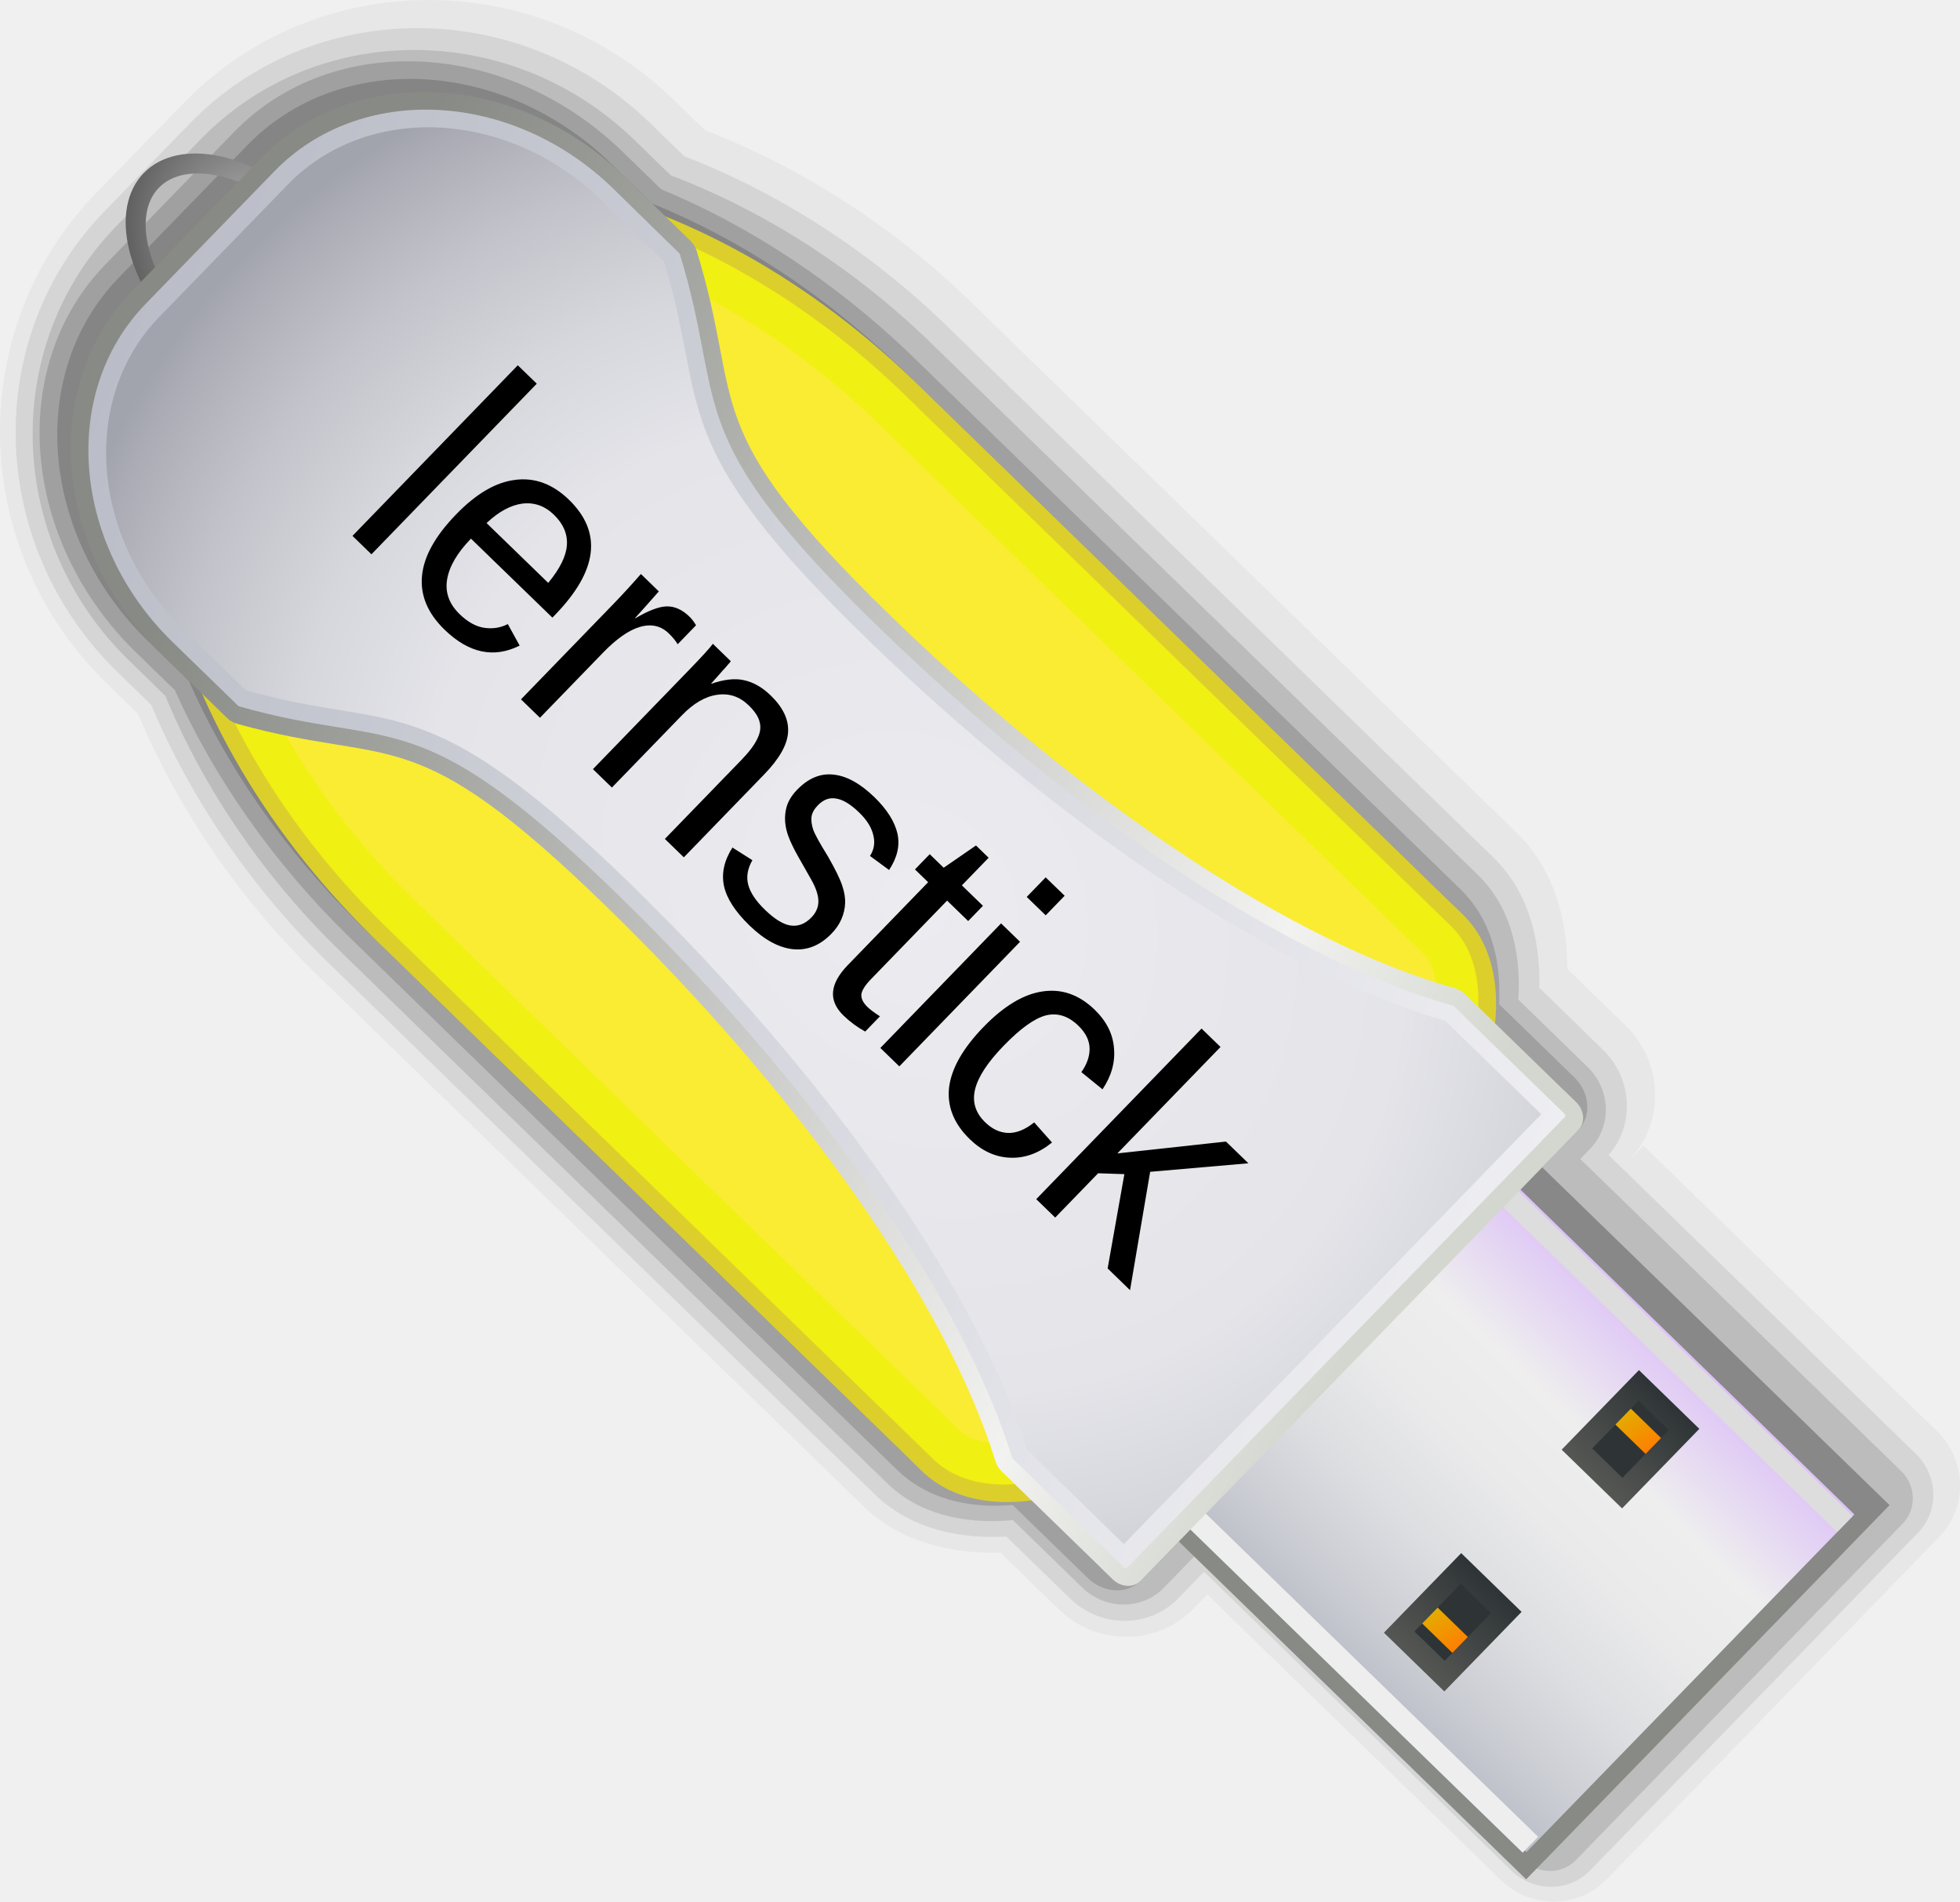
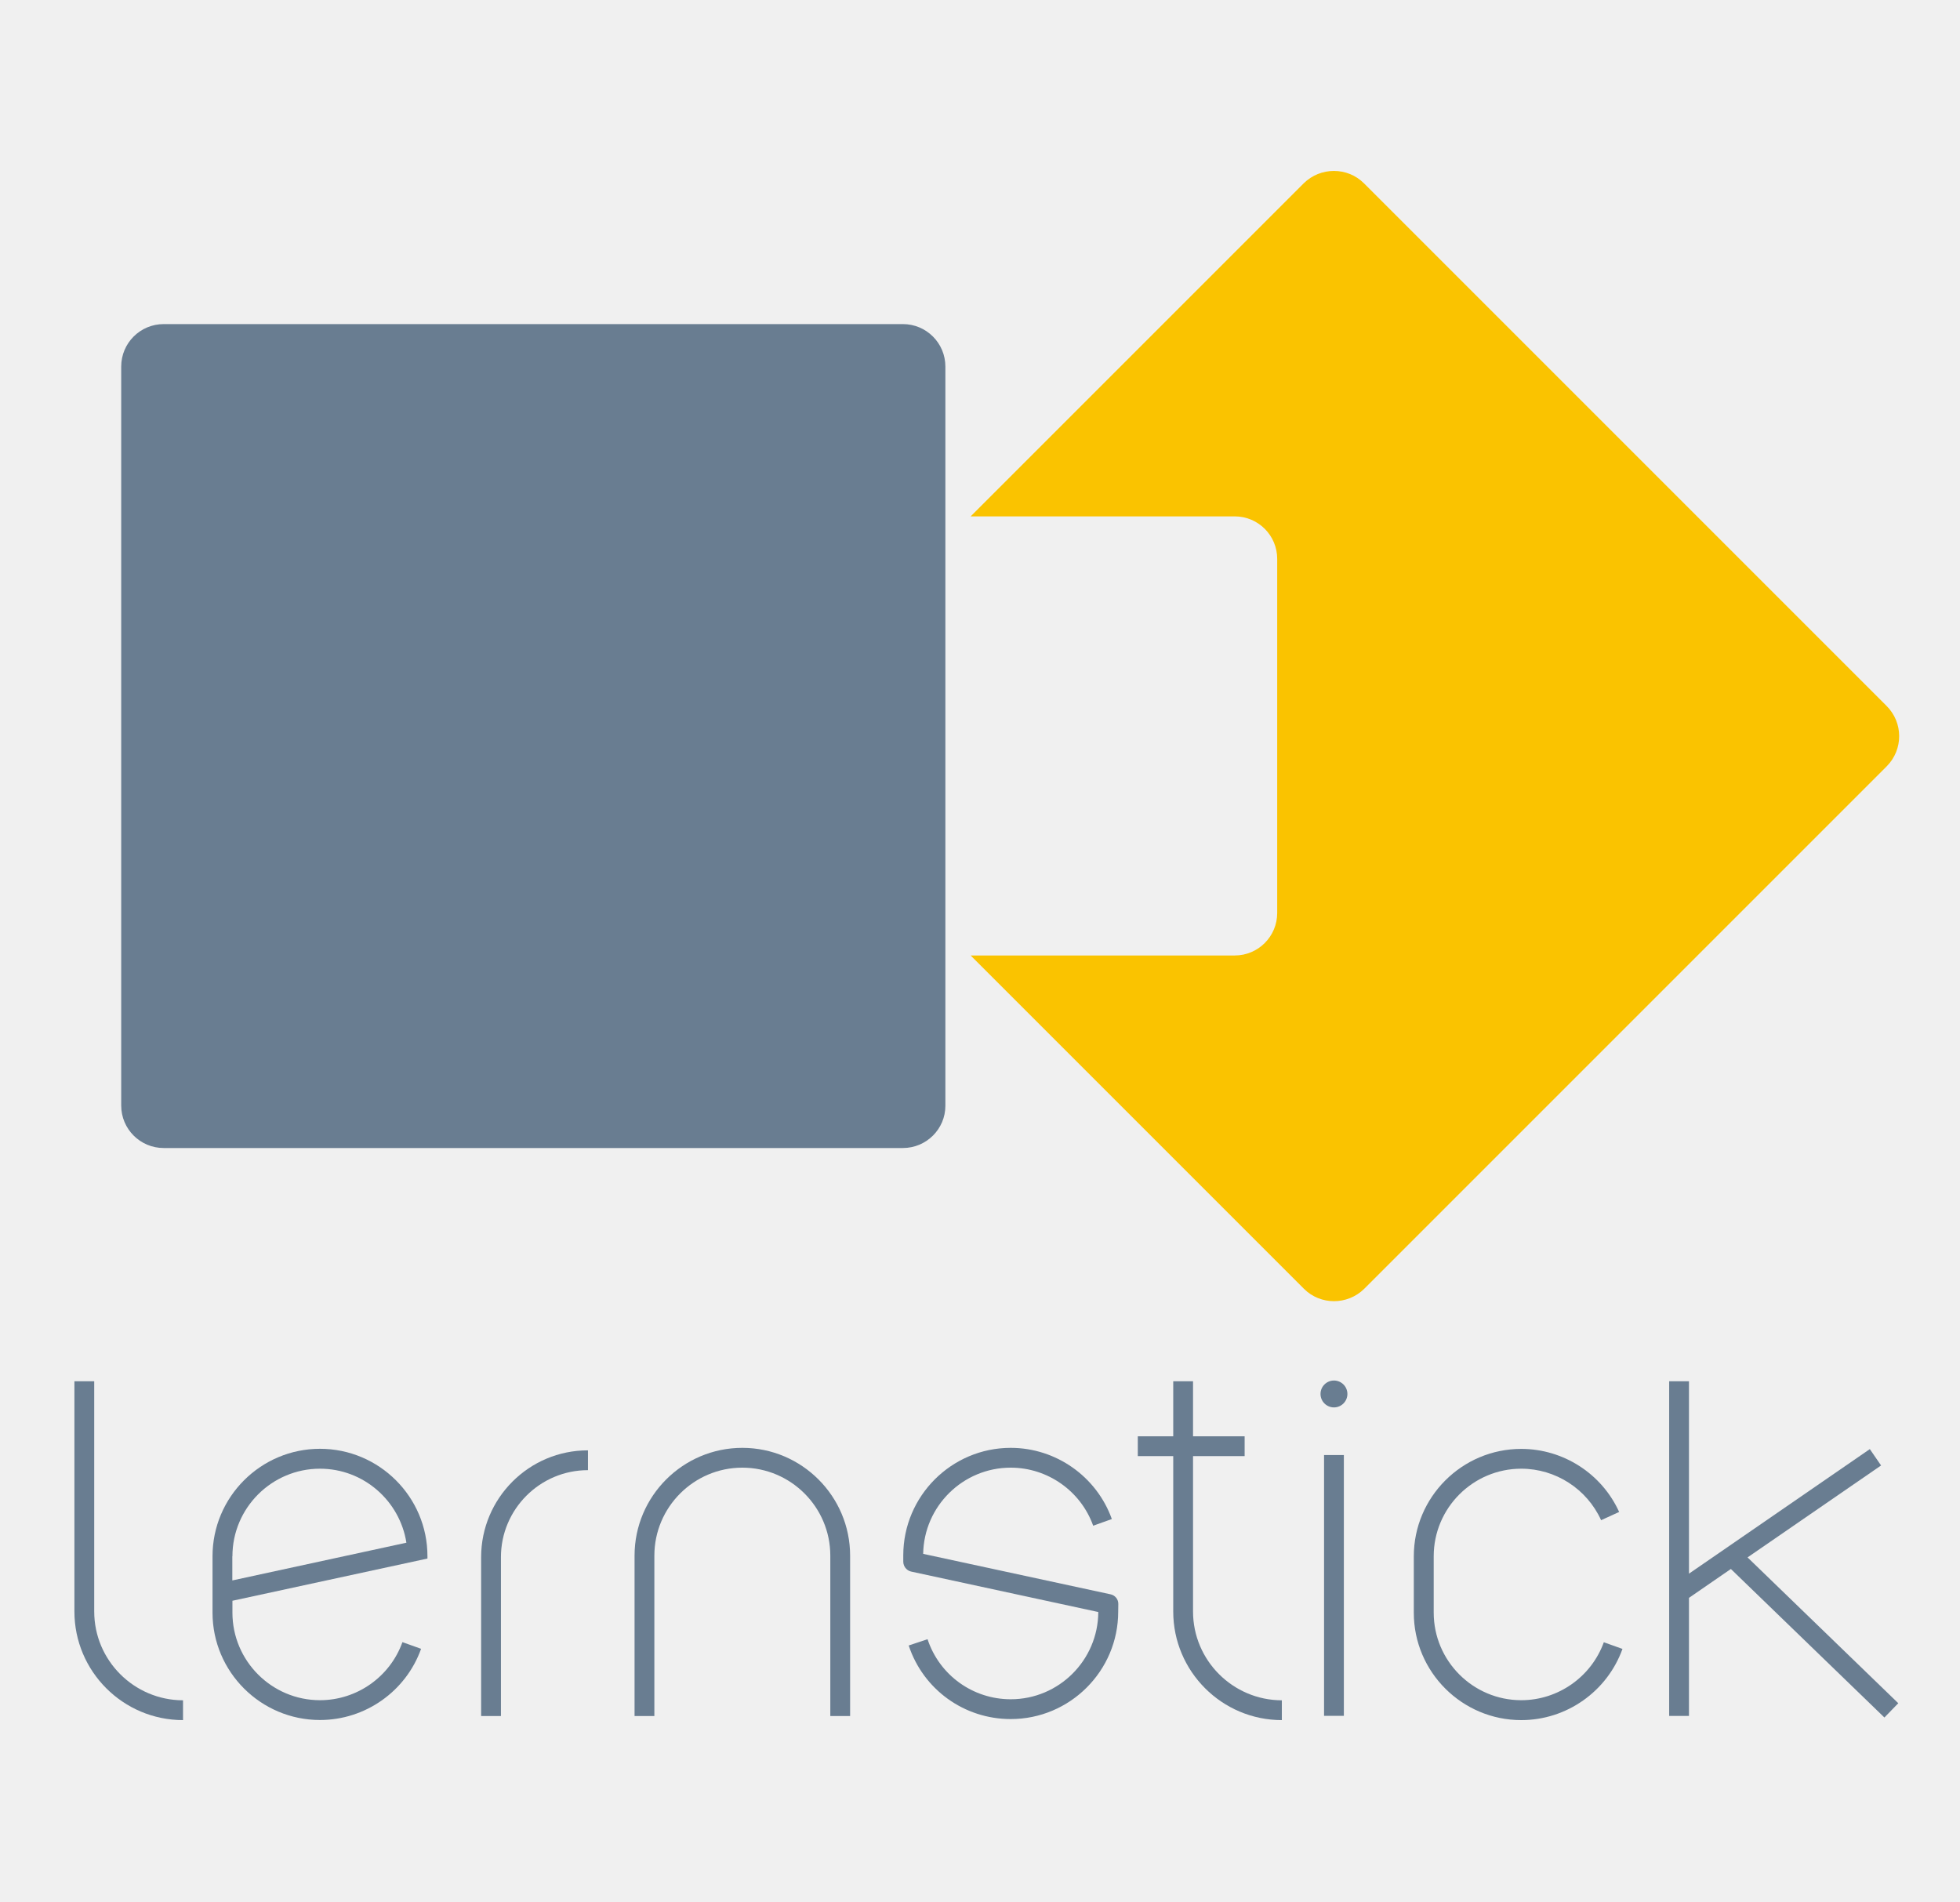
- <svg xmlns="http://www.w3.org/2000/svg" xmlns:xlink="http://www.w3.org/1999/xlink" width="111.579" height="108.256" viewBox="0 0 89.263 86.605" id="svg2996" version="1.0" style="display:inline">
-   <defs id="defs3019">
-     <radialGradient id="XMLID_54_" cx="-10.141" cy="60.5" r="50.25" gradientTransform="matrix(1,0,0,-1,36.9277,123)" gradientUnits="userSpaceOnUse">
-       <stop offset="0" style="stop-color:#ECECF0" id="stop127" />
-       <stop offset="0.549" style="stop-color:#E4E4E9" id="stop129" />
-       <stop offset="0.704" style="stop-color:#D6D7DC" id="stop131" />
-       <stop offset="0.838" style="stop-color:#C3C4CB" id="stop133" />
-       <stop offset="0.958" style="stop-color:#AAABB4" id="stop135" />
-       <stop offset="0.988" style="stop-color:#A2A4AD" id="stop137" />
-     </radialGradient>
-     <linearGradient id="XMLID_53_" gradientUnits="userSpaceOnUse" x1="-22.477" y1="95.254" x2="5.949" y2="11.466" gradientTransform="matrix(1,0,0,-1,36.9277,123)">
-       <stop offset="0" style="stop-color:#EEEEF2" id="stop118" />
-       <stop offset="1" style="stop-color:#BABDC7" id="stop120" />
-     </linearGradient>
-     <linearGradient id="XMLID_52_" gradientUnits="userSpaceOnUse" x1="-18.006" y1="91.855" x2="1.853" y2="11.449" gradientTransform="matrix(1,0,0,-1,36.9277,123)">
-       <stop offset="0.006" style="stop-color:#D3D7CF" id="stop109" />
-       <stop offset="0.169" style="stop-color:#F2F2F0" id="stop111" />
-       <stop offset="0.91" style="stop-color:#888A85" id="stop113" />
-     </linearGradient>
-     <linearGradient id="XMLID_51_" gradientUnits="userSpaceOnUse" x1="-32.889" y1="48.186" x2="16.395" y2="54.347" gradientTransform="matrix(1,0,0,-1,36.9277,123)">
-       <stop offset="0" style="stop-color:#dfbfff;stop-opacity:1;" id="stop102" />
-       <stop offset="1" style="stop-color:#34176E" id="stop104" />
-     </linearGradient>
-     <linearGradient id="XMLID_50_" gradientUnits="userSpaceOnUse" x1="-33.093" y1="48.157" x2="16.605" y2="54.373" gradientTransform="matrix(1,0,0,-1,36.9277,123)">
-       <stop offset="0" style="stop-color:#8E79B9" id="stop93" />
-       <stop offset="0.899" style="stop-color:#34176E" id="stop95" />
-       <stop offset="1" style="stop-color:#C080FF" id="stop97" />
-     </linearGradient>
-     <linearGradient id="XMLID_49_" gradientUnits="userSpaceOnUse" x1="-1.863" y1="106.485" x2="-1.227" y2="108.858" gradientTransform="matrix(1,0,0,-1,36.9277,123)">
-       <stop offset="0" style="stop-color:#E3AD00" id="stop80" />
-       <stop offset="1" style="stop-color:#FF7E00" id="stop82" />
-     </linearGradient>
-     <linearGradient id="XMLID_48_" gradientUnits="userSpaceOnUse" x1="-15.873" y1="106.486" x2="-15.237" y2="108.858" gradientTransform="matrix(1,0,0,-1,36.9277,123)">
-       <stop offset="0" style="stop-color:#E3AD00" id="stop73" />
-       <stop offset="1" style="stop-color:#FF7E00" id="stop75" />
-     </linearGradient>
-     <linearGradient id="XMLID_47_" gradientUnits="userSpaceOnUse" x1="0.696" y1="107.673" x2="-4.909" y2="107.673" gradientTransform="matrix(1,0,0,-1,36.9277,123)">
-       <stop offset="0" style="stop-color:#555753" id="stop64" />
-       <stop offset="1" style="stop-color:#2E3436" id="stop66" />
-     </linearGradient>
-     <linearGradient id="XMLID_46_" gradientUnits="userSpaceOnUse" x1="-12.193" y1="107.673" x2="-17.797" y2="107.673" gradientTransform="matrix(1,0,0,-1,36.9277,123)">
-       <stop offset="0" style="stop-color:#555753" id="stop55" />
-       <stop offset="1" style="stop-color:#2E3436" id="stop57" />
-     </linearGradient>
-     <linearGradient id="XMLID_45_" gradientUnits="userSpaceOnUse" x1="-20.159" y1="106.551" x2="3.618" y2="106.551" gradientTransform="matrix(1,0,0,-1,36.9277,123)">
-       <stop offset="0" style="stop-color:#ddc2f7;stop-opacity:1;" id="stop40" />
-       <stop offset="0.272" style="stop-color:#EEEEEE" id="stop42" />
-       <stop offset="0.47" style="stop-color:#EAEAEB" id="stop44" />
-       <stop offset="0.677" style="stop-color:#DDDEE1" id="stop46" />
-       <stop offset="0.886" style="stop-color:#C9CBD2" id="stop48" />
-       <stop offset="1" style="stop-color:#BABDC7" id="stop50" />
-     </linearGradient>
-     <linearGradient id="XMLID_44_" gradientUnits="userSpaceOnUse" x1="-19.718" y1="105.12" x2="-10.752" y2="106.241" gradientTransform="matrix(1,0,0,-1,36.9277,123)">
-       <stop offset="0" style="stop-color:#888888" id="stop33" />
-       <stop offset="1" style="stop-color:#888A85" id="stop35" />
-     </linearGradient>
-     <radialGradient id="XMLID_43_" cx="-11.664" cy="11.425" r="8.989" gradientTransform="matrix(1,0,0,-1,36.9277,123)" gradientUnits="userSpaceOnUse">
-       <stop offset="0" style="stop-color:#BBBBBB" id="stop22" />
-       <stop offset="0.227" style="stop-color:#A9A9A9" id="stop24" />
-       <stop offset="0.681" style="stop-color:#7A7A7A" id="stop26" />
-       <stop offset="1" style="stop-color:#555555" id="stop28" />
-     </radialGradient>
-     <radialGradient xlink:href="#XMLID_43_" id="radialGradient3935" gradientUnits="userSpaceOnUse" gradientTransform="matrix(0.643039,0,0,-0.8,307.1748,229.5425)" cx="-11.664" cy="11.425" r="8.989" />
-     <linearGradient xlink:href="#XMLID_44_" id="linearGradient3937" gradientUnits="userSpaceOnUse" gradientTransform="matrix(0.7892089,0,0,-0.8,307.608,229.5425)" x1="-19.718" y1="105.12" x2="-10.752" y2="106.241" />
-     <linearGradient xlink:href="#XMLID_45_" id="linearGradient3939" gradientUnits="userSpaceOnUse" gradientTransform="matrix(0.7720124,0,0,-0.8,307.6874,229.5425)" x1="-20.159" y1="106.551" x2="3.618" y2="106.551" />
-     <linearGradient xlink:href="#XMLID_46_" id="linearGradient3941" gradientUnits="userSpaceOnUse" gradientTransform="matrix(0.7720124,0,0,-0.8,307.6874,229.5425)" x1="-12.193" y1="107.673" x2="-17.797" y2="107.673" />
-     <linearGradient xlink:href="#XMLID_47_" id="linearGradient3943" gradientUnits="userSpaceOnUse" gradientTransform="matrix(0.7720124,0,0,-0.8,307.6874,229.5425)" x1="0.696" y1="107.673" x2="-4.909" y2="107.673" />
-     <linearGradient xlink:href="#XMLID_48_" id="linearGradient3945" gradientUnits="userSpaceOnUse" gradientTransform="matrix(0.7720124,0,0,-0.8,307.6874,229.5425)" x1="-15.873" y1="106.486" x2="-15.237" y2="108.858" />
-     <linearGradient xlink:href="#XMLID_49_" id="linearGradient3947" gradientUnits="userSpaceOnUse" gradientTransform="matrix(0.7720124,0,0,-0.8,307.6874,229.5425)" x1="-1.863" y1="106.485" x2="-1.227" y2="108.858" />
-     <linearGradient xlink:href="#XMLID_52_" id="linearGradient3949" gradientUnits="userSpaceOnUse" gradientTransform="matrix(0.643039,0,0,-0.8,307.1748,229.5425)" x1="-18.006" y1="91.855" x2="1.853" y2="11.449" />
-     <linearGradient xlink:href="#XMLID_53_" id="linearGradient3951" gradientUnits="userSpaceOnUse" gradientTransform="matrix(0.643039,0,0,-0.8,307.1748,229.5425)" x1="-22.477" y1="95.254" x2="5.949" y2="11.466" />
-     <radialGradient xlink:href="#XMLID_54_" id="radialGradient3953" gradientUnits="userSpaceOnUse" gradientTransform="matrix(0.643039,0,0,-0.8,307.1748,229.5425)" cx="-10.141" cy="60.5" r="50.25" />
-   </defs>
-   <g id="layer7" style="display:inline" transform="translate(-88.40153,-67.15565)" />
-   <g id="layer1" transform="translate(-88.40153,-67.15565)" />
-   <g id="layer4" style="opacity:1;display:inline" transform="translate(-88.40153,-67.15565)">
-     <g id="g3909" transform="matrix(-0.8135034,0.8376752,-0.7671135,-0.7460489,513.5537,-8.355401)" style="">
-       <path style="opacity:0.25;fill:#323232" id="path11" d="m 314.108,160.69 0,-4.829 c 0,-0.495 -0.322,-0.897 -0.721,-0.897 l -3.243,0 0,-20.622 -16.576,0 0,20.622 -4.685,0 c -0.399,0 -0.721,0.402 -0.721,0.897 l 0,4.829 c -1.351,1.172 -2.162,2.626 -2.162,4.208 l 0,19.832 0,5.842 0,6.999 0.003,0 c 0.026,4.512 0.812,8.729 2.159,12.341 l 0,2.436 c 0,6.427 4.203,11.656 9.368,11.656 l 7.208,0 c 5.166,0 9.369,-5.229 9.369,-11.656 l 0,-2.436 c 1.347,-3.612 2.132,-7.829 2.159,-12.341 l 0.003,0 0,-6.999 0,-5.842 0,-19.832 c 0,-1.582 -0.81,-3.036 -2.162,-4.208 z" enable-background="new    " />
-       <path style="opacity:0.05;fill:#323232" id="path13" d="m 290.442,131.083 c -1.593,0 -2.89,1.436 -2.89,3.202 0,0 0,15.97 0,17.433 -0.849,0 0.826,0 0.826,0 -2.041,0 -3.7,1.839 -3.7,4.099 0,0 0,2.935 0,3.464 -1.574,1.668 -2.429,3.585 -2.429,5.579 l 0,32.693 c 0.033,4.485 0.877,8.946 2.429,12.932 0,0.246 0,1.852 0,1.852 0,8.196 6.02,14.865 13.418,14.865 l 4.899,0 c 7.398,0 13.418,-6.669 13.418,-14.865 0,0 0,-1.608 0,-1.852 1.554,-3.99 2.397,-8.448 2.426,-12.91 0,-0.006 0.004,-7.023 0.004,-7.023 l 0,-25.692 c 0,-1.994 -0.856,-3.91 -2.429,-5.579 0,-0.529 0,-3.463 0,-3.463 0,-2.261 -1.66,-4.099 -3.7,-4.099 0,0 -0.376,0 -0.754,0 0,-1.463 0,-17.433 0,-17.433 0,-1.766 -1.296,-3.202 -2.89,-3.202 l -18.627,0 0,0 z" enable-background="new    " />
-       <path style="opacity:0.1;fill:#323232" id="path15" d="m 290.898,131.854 c -1.179,0 -2.138,1.078 -2.138,2.402 0,0 0,16.77 0,18.24 -0.937,0 0.146,0 0.146,0 -1.619,0 -2.937,1.481 -2.937,3.3 0,0 0,3.219 0,3.78 -1.552,1.558 -2.396,3.366 -2.396,5.266 l 0,32.704 c 0.032,4.46 0.865,8.874 2.396,12.794 0,0.251 0,1.997 0,1.997 0,7.758 5.618,14.069 12.522,14.069 l 4.789,0 c 6.905,0 12.523,-6.312 12.523,-14.069 0,0 0,-1.746 0,-1.997 1.532,-3.922 2.364,-8.333 2.393,-12.777 0,-0.006 0.004,-7.021 0.004,-7.021 l 0,-25.699 c 0,-1.9 -0.846,-3.707 -2.396,-5.267 0,-0.561 0,-3.78 0,-3.78 0,-1.819 -1.318,-3.3 -2.937,-3.3 0,0 -0.814,0 -1.456,0 0,-1.469 0,-18.24 0,-18.24 0,-1.324 -0.959,-2.402 -2.138,-2.402 l -18.373,8e-4 0,0 z" enable-background="new    " />
-       <path style="opacity:0.15;fill:#323232" id="path17" d="m 291.061,132.594 c -0.783,0 -1.421,0.719 -1.421,1.603 0,0 0,17.578 0,19.053 -1.004,0 -0.554,0 -0.554,0 -1.222,0 -2.217,1.122 -2.217,2.501 0,0 0,3.518 0,4.114 -1.545,1.446 -2.388,3.139 -2.388,4.937 l 0,32.725 c 0.032,4.437 0.862,8.803 2.388,12.657 0,0.257 0,2.143 0,2.143 0,7.321 5.279,13.277 11.768,13.277 l 4.761,0 c 6.49,0 11.769,-5.957 11.769,-13.277 0,0 0,-1.886 0,-2.143 1.526,-3.857 2.356,-8.222 2.384,-12.646 0,-0.005 0.004,-7.021 0.004,-7.021 l 0,-25.715 c 0,-1.798 -0.844,-3.492 -2.388,-4.938 0,-0.595 0,-4.114 0,-4.114 0,-1.379 -0.994,-2.501 -2.217,-2.501 0,0 -1.357,0 -2.161,0 0,-1.476 0,-19.053 0,-19.053 0,-0.884 -0.636,-1.603 -1.421,-1.603 l -18.309,8e-4 0,0 z" enable-background="new    " />
-       <path style="opacity:0.2;fill:#323232" id="path19" d="m 293.568,133.542 c -0.355,0 -0.643,0.358 -0.643,0.8 0,0 0,18.345 0,19.822 -0.957,0 -4.042,0 -4.042,0 -0.752,0 -1.364,0.761 -1.364,1.697 0,0 0,3.825 0,4.458 -1.398,1.328 -2.162,2.898 -2.162,4.579 l 0,32.673 c 0.028,4.4 0.779,8.709 2.162,12.49 0,0.262 0,2.286 0,2.286 0,6.869 4.491,12.456 10.011,12.456 l 7.208,0 c 5.521,0 10.012,-5.587 10.012,-12.456 0,0 0,-2.023 0,-2.286 1.382,-3.782 2.133,-8.088 2.159,-12.484 l 0.003,-7.005 0,-25.674 c 0,-1.682 -0.764,-3.251 -2.162,-4.58 0,-0.633 0,-4.458 0,-4.458 0,-0.935 -0.612,-1.697 -1.364,-1.697 0,0 -1.774,0 -2.6,0 0,-1.478 0,-19.822 0,-19.822 0,-0.442 -0.287,-0.8 -0.643,-0.8 l -16.576,8e-4 0,0 z" enable-background="new    " />
-       <path style="fill:url(#radialGradient3935)" id="path30" d="m 301.136,213.79 c -1.99,0 -3.604,2.81 -3.604,6.277 0,3.466 1.613,6.275 3.604,6.275 1.991,0 3.604,-2.81 3.604,-6.277 0,-3.466 -1.613,-6.275 -3.604,-6.275 z m 0,11.655 c -1.563,0 -2.883,-2.464 -2.883,-5.38 0,-2.917 1.321,-5.381 2.883,-5.381 1.562,0 2.882,2.464 2.882,5.381 6.4e-4,2.916 -1.32,5.38 -2.882,5.38 z" />
-       <rect style="fill:url(#linearGradient3937)" id="rect37" height="21.518" width="20.344" y="133.542" x="290.909" />
-       <path style="fill:url(#linearGradient3939)" id="path52" d="m 292.124,134.342 c 0,1.426 0,18.493 0,19.918 1.369,0 16.988,0 18.357,0 0,-1.426 0,-18.493 0,-19.918 -1.37,0 -16.988,0 -18.357,0 z" />
-       <rect style="fill:url(#linearGradient3941)" id="rect59" height="3.586" width="4.326" y="141.612" x="293.948" />
-       <path style="fill:#2e3436" id="path61" d="m 294.813,142.509 c 0,0.672 0,1.121 0,1.793 0.831,0 1.765,0 2.595,0 0,-0.672 0,-1.121 0,-1.793 -0.831,0 -1.765,0 -2.595,0 z" />
-       <rect style="fill:url(#linearGradient3943)" id="rect68" height="3.586" width="4.326" y="141.612" x="303.899" />
-       <path style="fill:#2e3436" id="path70" d="m 304.763,142.509 c 0,0.672 0,1.121 0,1.793 0.831,0 1.766,0 2.596,0 0,-0.672 0,-1.121 0,-1.793 -0.83,0 -1.765,0 -2.596,0 z" />
-       <rect style="fill:url(#linearGradient3945)" id="rect77" height="1.793" width="0.865" y="142.509" x="295.246" />
-       <rect style="fill:url(#linearGradient3947)" id="rect84" height="1.793" width="0.865" y="142.509" x="306.062" />
-       <rect style="fill:#dddddd" id="rect86" height="20.719" width="0.865" y="134.342" x="292.217" />
-       <rect style="fill:#eeeeee" id="rect88" height="20.622" width="0.865" y="134.439" x="309.738" />
-       <path style="fill:#dccf2c;fill-opacity:1" id="path90" d="m 305.587,157.1 -8.904,0 c -5.899,0 -10.683,3.134 -10.683,6.998 l 0,19.832 0,5.842 0,6.999 0.003,0 c 0.076,13.382 6.821,24.191 15.131,24.191 8.311,0 15.054,-10.811 15.131,-24.191 l 0.003,0 0,-6.999 0,-5.842 0,-19.832 c 0,-3.865 -4.784,-6.998 -10.683,-6.998 z" />
-       <path style="fill:#f0f012;fill-opacity:1" id="path99" d="m 296.684,157.9 c -5.442,0 -10.04,2.838 -10.04,6.198 l 0,32.673 c 0.077,12.895 6.577,23.391 14.492,23.391 7.915,0 14.414,-10.496 14.488,-23.397 l 0.003,-6.994 0,-25.674 c 0,-3.36 -4.598,-6.199 -10.04,-6.199 l -8.904,8e-4 0,0 z" />
-       <path style="fill:#faec32;fill-opacity:1" id="path106" d="m 296.684,159.79 c -5.122,0 -8.521,2.594 -8.521,4.309 l 0,32.673 c 0.071,11.85 5.891,21.502 12.973,21.502 7.083,0 12.901,-9.654 12.969,-21.52 0,0.013 0.004,-6.982 0.004,-6.982 l 0,-25.673 c 0,-1.716 -3.398,-4.309 -8.521,-4.309 l -8.904,0 0,0 z" />
-       <path style="fill:url(#linearGradient3949)" id="path115" d="m 304.739,154.165 -15.855,0 c -0.399,0 -0.721,0.402 -0.721,0.897 l 0,6.6 c 0,0.168 0.038,0.333 0.109,0.475 3.09,6.155 4.935,16.75 4.935,28.341 0,11.59 -1.845,10.529 -4.935,16.684 -0.071,0.143 -0.109,0.308 -0.109,0.476 l 0,3.91 c 0,6.427 4.203,11.656 9.368,11.656 l 7.208,0 c 5.166,0 9.369,-5.229 9.369,-11.656 l 0,-3.91 c 0,-0.168 -0.038,-0.333 -0.11,-0.476 -3.09,-6.155 -4.935,-5.094 -4.935,-16.684 0,-11.59 1.845,-22.185 4.935,-28.341 0.072,-0.142 0.11,-0.307 0.11,-0.475 l 0,-6.6 c 0,-0.495 -0.322,-0.897 -0.721,-0.897 l -8.648,0 0,0 z" />
-       <path style="fill:url(#linearGradient3951)" id="path122" d="m 288.884,154.965 c -0.042,0 -0.078,0.043 -0.078,0.097 l 0,6.6 c 3.163,6.329 5.045,17.082 5.045,28.816 0,8.931 -1.12,10.677 -2.975,13.569 -0.606,0.946 -1.294,2.017 -2.058,3.54 l -0.012,3.962 c 0,5.986 3.914,10.856 8.725,10.856 l 7.208,0 c 4.811,0 8.726,-4.87 8.726,-10.856 l 0,-3.91 c -0.776,-1.574 -1.464,-2.646 -2.071,-3.591 -1.856,-2.892 -2.975,-4.638 -2.975,-13.569 0,-11.734 1.882,-22.487 5.032,-28.765 l 0.013,-6.651 c 0,-0.053 -0.035,-0.097 -0.078,-0.097 l -24.504,0 0,0 z" />
-       <path style="fill:url(#radialGradient3953)" id="path139" d="m 289.449,155.765 c 0,1.085 0,5.36 0,5.696 3.159,6.467 5.045,17.276 5.045,29.017 0,9.211 -1.239,11.143 -3.115,14.068 -0.568,0.885 -1.213,1.907 -1.919,3.287 -0.001,0.43 -0.011,3.717 -0.011,3.717 0,5.543 3.626,10.053 8.082,10.053 l 7.208,0 c 4.458,0 8.083,-4.512 8.083,-10.056 0,0 0,-3.24 0,-3.667 -0.714,-1.42 -1.359,-2.446 -1.927,-3.331 -1.879,-2.929 -3.118,-4.861 -3.118,-14.072 0,-11.751 1.882,-22.541 5.033,-28.966 6.4e-4,-0.336 0.009,-4.657 0.011,-5.746 -1.055,0.002 -22.318,0.002 -23.372,0.002 z" />
-       <text transform="matrix(-0.00117556,-0.9999993,0.9999993,-0.00117556,0,0)" id="text3521" y="305.36" x="-210.429" style="font-size:32px;font-style:normal;font-weight:normal;fill:#000000;fill-opacity:1;stroke:none;font-family:Bitstream Vera Sans" xml:space="preserve">
-         <tspan style="font-size:12.8px;font-style:normal;font-variant:normal;font-weight:normal;font-stretch:normal;font-family:Arial;-inkscape-font-specification:Arial" y="305.36" x="-210.429" id="tspan3523">lernstick</tspan>
-       </text>
+ <svg xmlns="http://www.w3.org/2000/svg" width="111.58" height="108.26" version="1.0" viewBox="0 0 89.263 86.605">
+   <g transform="translate(-88.402 -67.156)">
+     <g transform="matrix(1.1388 0 0 1.1388 84.413 67.543)">
+       <path d="m39.61 45.57h-29.56c-0.94 0-1.7-0.76-1.7-1.7v-29.55c0-0.94 0.76-1.7 1.7-1.7h29.56c0.94 0 1.7 0.76 1.7 1.7v29.56c0 0.93-0.76 1.69-1.7 1.69z" fill="#697d91" />
+       <g fill="#fac300">
+         <path class="st0" d="m78.95 27.89-20.9-20.9c-0.66-0.66-1.74-0.66-2.41 0l-13.32 13.32h10.56c0.94 0 1.7 0.76 1.7 1.7v14.16c0 0.94-0.76 1.7-1.7 1.7h-10.56l13.33 13.33c0.66 0.66 1.74 0.66 2.41 0l20.9-20.9c0.66-0.67 0.66-1.74-0.01-2.41z" fill="#fac300" />
+       </g>
+     </g>
+     <g transform="matrix(.4747 0 0 .4747 87.718 105.1)" fill="#697d91">
+       <path d="m10.48 74.67v-22.09h-1.9v22.09c0 5.74 4.67 10.42 10.42 10.42v-1.9c-4.7-0.01-8.52-3.83-8.52-8.52z" />
+       <path d="m115.9 74.67v-14.91h4.95v-1.9h-4.95v-5.28h-1.9v5.28h-3.4v1.9h3.4v14.91c0 5.74 4.67 10.42 10.42 10.42v-1.9c-4.7-0.01-8.52-3.83-8.52-8.52z" />
+       <path d="m47.6 69.46v15.24h1.9v-15.24c0-4.6 3.74-8.35 8.35-8.35v-1.9c-5.65-0.01-10.25 4.59-10.25 10.25z" />
+       <path d="m72.66 58.97c-5.7 0-10.34 4.64-10.34 10.34v15.39h1.9v-15.39c0-4.65 3.79-8.44 8.44-8.44s8.44 3.79 8.44 8.44v15.39h1.9v-15.39c0-5.7-4.64-10.34-10.34-10.34z" />
+       <path d="m42.45 69.36c0-5.68-4.63-10.3-10.31-10.3s-10.31 4.62-10.31 10.31v5.41c0 5.68 4.63 10.3 10.31 10.3 4.34 0 8.24-2.74 9.7-6.83l-1.79-0.64c-1.19 3.33-4.37 5.57-7.91 5.57-4.63 0-8.4-3.77-8.4-8.4v-1.14l18.71-4.05v-0.23 0zm-18.71 0.01c0-4.63 3.77-8.4 8.4-8.4 4.19 0 7.66 3.09 8.29 7.1l-16.7 3.62v-2.32z" />
+       <path d="m147.39 83.18c-4.63 0-8.4-3.77-8.4-8.4v-5.41c0-4.63 3.77-8.4 8.4-8.4 3.29 0 6.3 1.94 7.66 4.94l1.73-0.79c-1.67-3.68-5.36-6.05-9.39-6.05-5.68 0-10.31 4.62-10.31 10.31v5.41c0 5.68 4.63 10.3 10.31 10.3 4.34 0 8.24-2.74 9.71-6.83l-1.79-0.64c-1.2 3.32-4.38 5.56-7.92 5.56z" />
+       <polygon points="163.48 73.36 167.5 70.59 182.23 84.84 183.56 83.47 169.1 69.48 181.91 60.66 180.83 59.09 163.48 71.04 163.48 52.58 161.58 52.58 161.58 84.69 163.48 84.69" />
+       <path d="m107.98 73.02-17.97-3.88c0.07-4.57 3.81-8.27 8.4-8.27 3.54 0 6.72 2.24 7.91 5.57l1.79-0.64c-1.46-4.08-5.36-6.83-9.7-6.83-5.68 0-10.3 4.62-10.31 10.3v0.63c0 0.25 0.11 0.51 0.29 0.68 0.13 0.13 0.29 0.22 0.47 0.26l17.95 3.88c-0.02 4.62-3.78 8.37-8.4 8.37-3.63 0-6.84-2.31-7.98-5.76l-1.81 0.6c1.4 4.23 5.33 7.06 9.79 7.06 5.68 0 10.31-4.62 10.31-10.3l0.01-0.74c0.01-0.45-0.31-0.84-0.75-0.93z" />
+       <rect x="128.47" y="59.66" width="1.9" height="25.02" />
+       <path d="m129.42 52.51c-0.71 0-1.29 0.58-1.29 1.29s0.58 1.29 1.29 1.29 1.29-0.58 1.29-1.29-0.58-1.29-1.29-1.29z" />
    </g>
  </g>
-   <text xml:space="preserve" style="font-size:40px;font-style:normal;font-weight:normal;line-height:125%;fill:#000000;fill-opacity:1;stroke:none;font-family:Bitstream Vera Sans" x="39.663" y="-41.247" id="text5419">
-     <tspan id="tspan5421" x="39.663" y="-41.247" style="font-size:18px;font-style:normal;font-variant:normal;font-weight:bold;font-stretch:normal;text-align:start;line-height:125%;writing-mode:lr-tb;text-anchor:start;font-family:Calibri;-inkscape-font-specification:Calibri Bold" />
-   </text>
-   <text xml:space="preserve" style="font-size:40px;font-style:normal;font-weight:normal;fill:#000000;fill-opacity:1;stroke:none;font-family:Bitstream Vera Sans" x="71.495" y="-4.974" id="text5423">
-     <tspan id="tspan5425" x="71.495" y="-4.974" />
-   </text>
-   <text xml:space="preserve" style="font-size:40px;font-style:normal;font-weight:normal;fill:#000000;fill-opacity:1;stroke:none;font-family:Bitstream Vera Sans" x="72.235" y="-2.753" id="text5427">
-     <tspan id="tspan5429" x="72.235" y="-2.753" />
-   </text>
-   <text xml:space="preserve" style="font-size:40px;font-style:normal;font-weight:normal;fill:#000000;fill-opacity:1;stroke:none;font-family:Bitstream Vera Sans" x="78.897" y="-5.714" id="text5431">
-     <tspan id="tspan5433" x="78.897" y="-5.714" />
-   </text>
-   <g id="layer3" transform="translate(-88.40153,-67.15565)" />
-   <g id="layer2" style="display:none" transform="translate(-88.40153,-67.15565)">
-     <g transform="translate(116.512,116.512)" style="fill:#ffffff;fill-rule:nonzero;stroke:#161413;stroke-width:1;stroke-linecap:butt;stroke-linejoin:miter;stroke-dasharray:none" id="g3014">
-       <path d="m 109.134,54.567 c 0,30.136 -24.431,54.567 -54.567,54.567 C 24.43,109.134 0,84.703 0,54.567 0,24.43 24.43,0 54.567,0 c 30.136,0 54.567,24.43 54.567,54.567 z" id="path3016" />
-     </g>
-   </g>
-   <g id="layer6" transform="translate(-88.40153,-67.15565)" />
-   <g id="layer9" transform="translate(-88.40153,-67.15565)" />
</svg>
